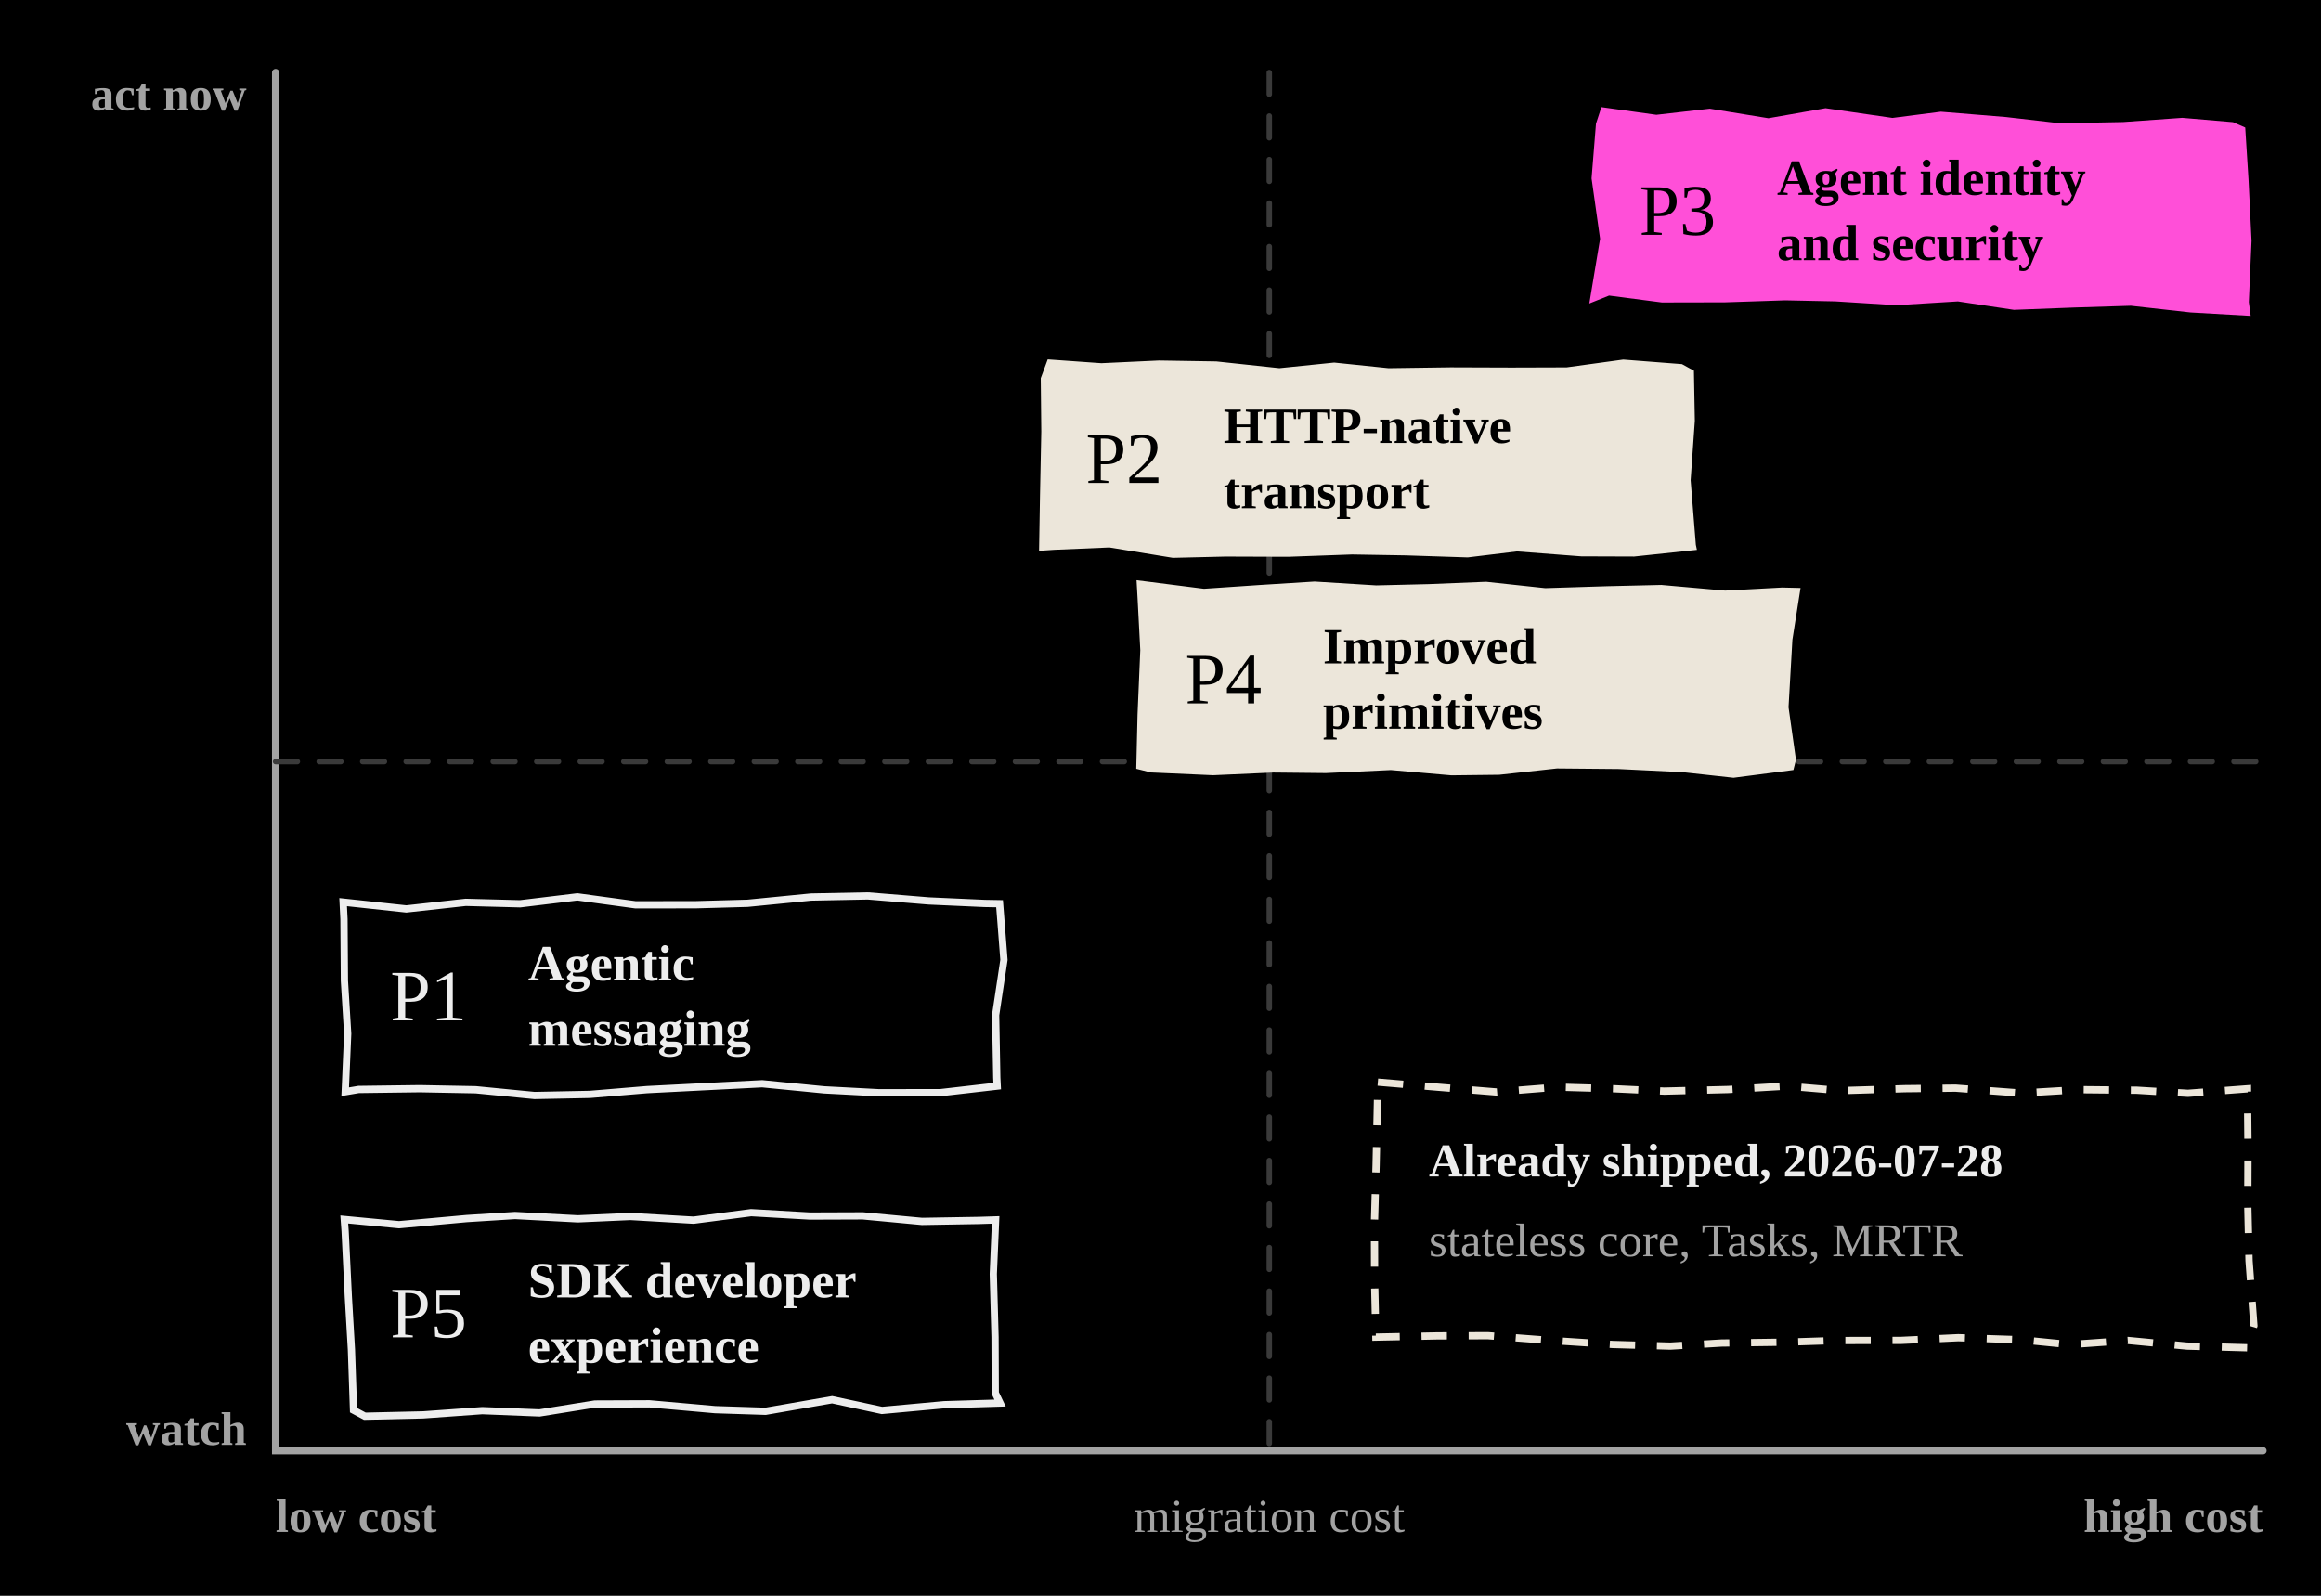
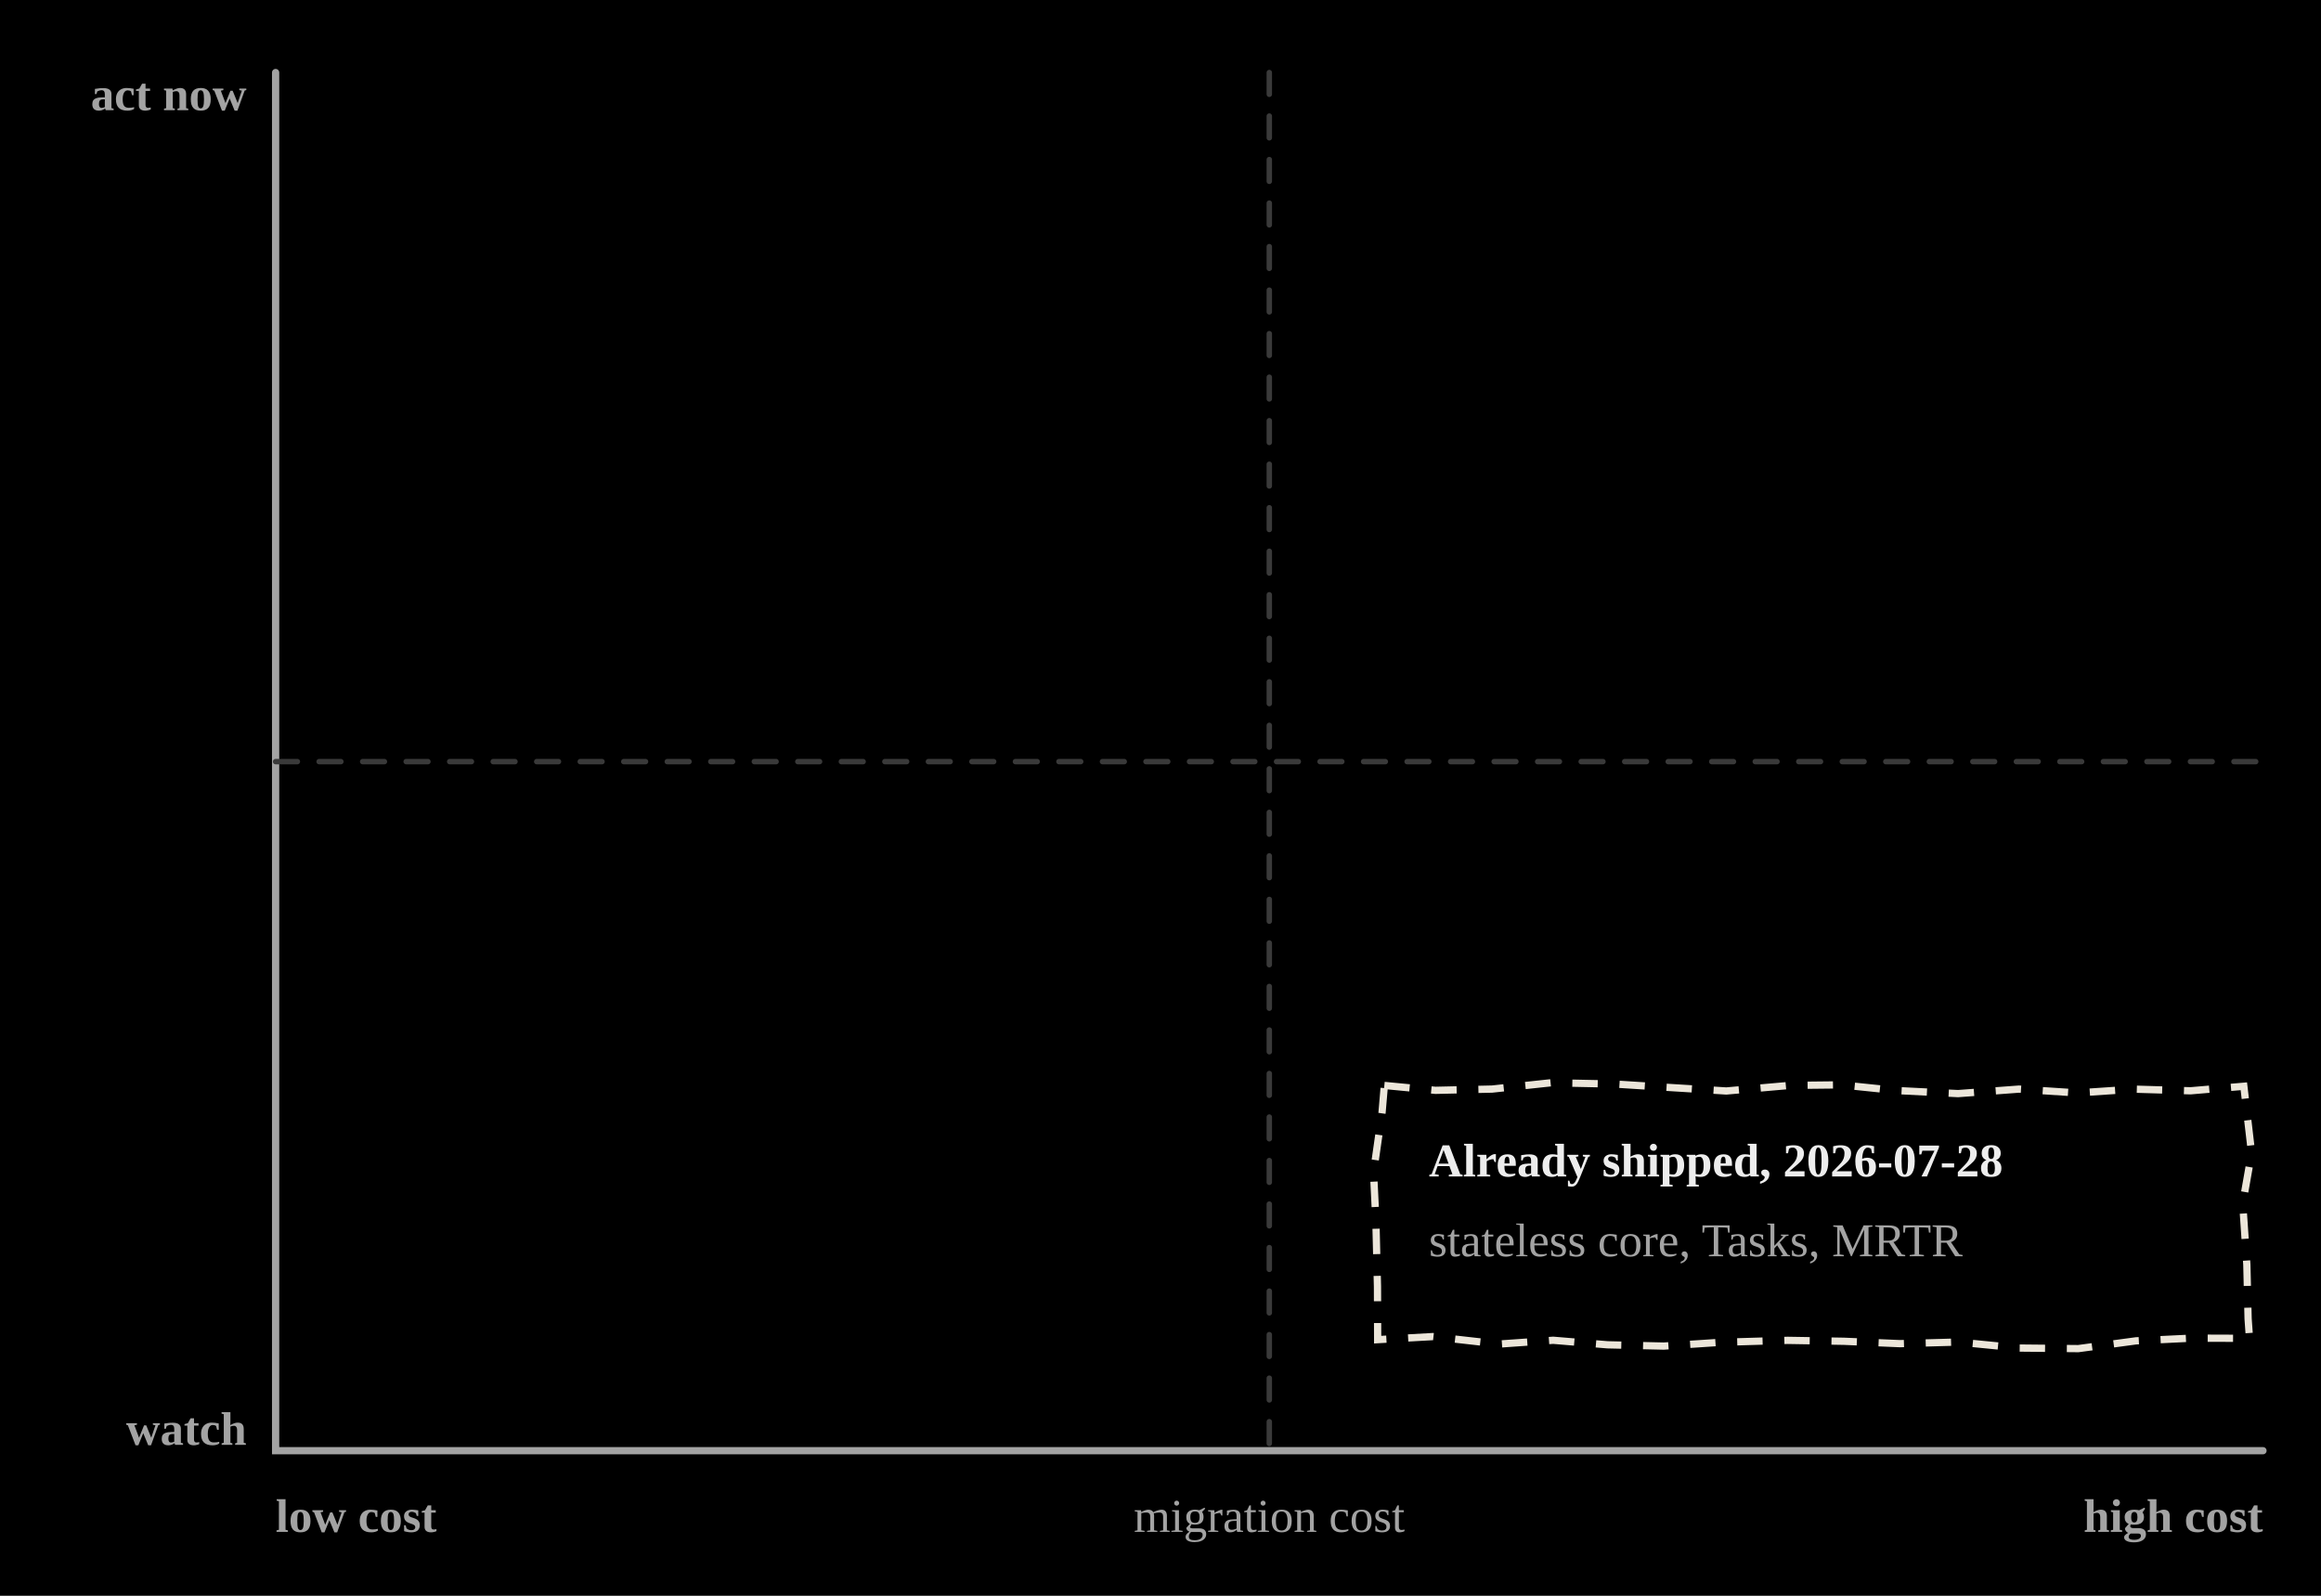
<svg xmlns="http://www.w3.org/2000/svg" viewBox="0 0 640 440" width="640" height="440" role="img" aria-label="The five MCP roadmap priorities plotted by migration cost and urgency. Priority 3, agent identity and security, is high cost and the one to act on now. Priorities 2 (HTTP-native transport) and 4 (improved primitives) are medium cost and above the midline. Priorities 1 (agentic messaging) and 5 (SDK developer experience) are low cost and ones to watch. Already shipped in the 2026-07-28 release, and not plotted: the stateless core, the Tasks extension and multi round-trip requests.">
  <defs />
  <rect width="640" height="440" fill="#000000" />
  <path d="M76,20 L76,400 L624,400" fill="none" stroke="#a3a3a3" stroke-width="2" stroke-linecap="round" />
  <path d="M350,20 L350,26" fill="none" stroke="#3a3a3a" stroke-width="1.5" stroke-linecap="round" />
  <path d="M350,32 L350,38" fill="none" stroke="#3a3a3a" stroke-width="1.5" stroke-linecap="round" />
  <path d="M350,44 L350,50" fill="none" stroke="#3a3a3a" stroke-width="1.5" stroke-linecap="round" />
  <path d="M350,56 L350,62" fill="none" stroke="#3a3a3a" stroke-width="1.5" stroke-linecap="round" />
  <path d="M350,68 L350,74" fill="none" stroke="#3a3a3a" stroke-width="1.5" stroke-linecap="round" />
  <path d="M350,80 L350,86" fill="none" stroke="#3a3a3a" stroke-width="1.5" stroke-linecap="round" />
  <path d="M350,92 L350,98" fill="none" stroke="#3a3a3a" stroke-width="1.5" stroke-linecap="round" />
  <path d="M350,104 L350,110" fill="none" stroke="#3a3a3a" stroke-width="1.5" stroke-linecap="round" />
  <path d="M350,116 L350,122" fill="none" stroke="#3a3a3a" stroke-width="1.5" stroke-linecap="round" />
  <path d="M350,128 L350,134" fill="none" stroke="#3a3a3a" stroke-width="1.5" stroke-linecap="round" />
  <path d="M350,140 L350,146" fill="none" stroke="#3a3a3a" stroke-width="1.5" stroke-linecap="round" />
  <path d="M350,152 L350,158" fill="none" stroke="#3a3a3a" stroke-width="1.5" stroke-linecap="round" />
  <path d="M350,164 L350,170" fill="none" stroke="#3a3a3a" stroke-width="1.5" stroke-linecap="round" />
  <path d="M350,176 L350,182" fill="none" stroke="#3a3a3a" stroke-width="1.5" stroke-linecap="round" />
  <path d="M350,188 L350,194" fill="none" stroke="#3a3a3a" stroke-width="1.5" stroke-linecap="round" />
  <path d="M350,200 L350,206" fill="none" stroke="#3a3a3a" stroke-width="1.5" stroke-linecap="round" />
  <path d="M350,212 L350,218" fill="none" stroke="#3a3a3a" stroke-width="1.5" stroke-linecap="round" />
  <path d="M350,224 L350,230" fill="none" stroke="#3a3a3a" stroke-width="1.5" stroke-linecap="round" />
  <path d="M350,236 L350,242" fill="none" stroke="#3a3a3a" stroke-width="1.5" stroke-linecap="round" />
  <path d="M350,248 L350,254" fill="none" stroke="#3a3a3a" stroke-width="1.5" stroke-linecap="round" />
  <path d="M350,260 L350,266" fill="none" stroke="#3a3a3a" stroke-width="1.5" stroke-linecap="round" />
  <path d="M350,272 L350,278" fill="none" stroke="#3a3a3a" stroke-width="1.5" stroke-linecap="round" />
  <path d="M350,284 L350,290" fill="none" stroke="#3a3a3a" stroke-width="1.5" stroke-linecap="round" />
  <path d="M350,296 L350,302" fill="none" stroke="#3a3a3a" stroke-width="1.5" stroke-linecap="round" />
  <path d="M350,308 L350,314" fill="none" stroke="#3a3a3a" stroke-width="1.5" stroke-linecap="round" />
  <path d="M350,320 L350,326" fill="none" stroke="#3a3a3a" stroke-width="1.5" stroke-linecap="round" />
  <path d="M350,332 L350,338" fill="none" stroke="#3a3a3a" stroke-width="1.5" stroke-linecap="round" />
  <path d="M350,344 L350,350" fill="none" stroke="#3a3a3a" stroke-width="1.5" stroke-linecap="round" />
  <path d="M350,356 L350,362" fill="none" stroke="#3a3a3a" stroke-width="1.5" stroke-linecap="round" />
  <path d="M350,368 L350,374" fill="none" stroke="#3a3a3a" stroke-width="1.5" stroke-linecap="round" />
  <path d="M350,380 L350,386" fill="none" stroke="#3a3a3a" stroke-width="1.5" stroke-linecap="round" />
  <path d="M350,392 L350,398" fill="none" stroke="#3a3a3a" stroke-width="1.5" stroke-linecap="round" />
  <path d="M76,210 L82,210" fill="none" stroke="#3a3a3a" stroke-width="1.5" stroke-linecap="round" />
  <path d="M88,210 L94,210" fill="none" stroke="#3a3a3a" stroke-width="1.5" stroke-linecap="round" />
  <path d="M100,210 L106,210" fill="none" stroke="#3a3a3a" stroke-width="1.5" stroke-linecap="round" />
  <path d="M112,210 L118,210" fill="none" stroke="#3a3a3a" stroke-width="1.5" stroke-linecap="round" />
  <path d="M124,210 L130,210" fill="none" stroke="#3a3a3a" stroke-width="1.5" stroke-linecap="round" />
  <path d="M136,210 L142,210" fill="none" stroke="#3a3a3a" stroke-width="1.5" stroke-linecap="round" />
  <path d="M148,210 L154,210" fill="none" stroke="#3a3a3a" stroke-width="1.5" stroke-linecap="round" />
  <path d="M160,210 L166,210" fill="none" stroke="#3a3a3a" stroke-width="1.5" stroke-linecap="round" />
  <path d="M172,210 L178,210" fill="none" stroke="#3a3a3a" stroke-width="1.5" stroke-linecap="round" />
  <path d="M184,210 L190,210" fill="none" stroke="#3a3a3a" stroke-width="1.5" stroke-linecap="round" />
  <path d="M196,210 L202,210" fill="none" stroke="#3a3a3a" stroke-width="1.5" stroke-linecap="round" />
  <path d="M208,210 L214,210" fill="none" stroke="#3a3a3a" stroke-width="1.5" stroke-linecap="round" />
  <path d="M220,210 L226,210" fill="none" stroke="#3a3a3a" stroke-width="1.5" stroke-linecap="round" />
  <path d="M232,210 L238,210" fill="none" stroke="#3a3a3a" stroke-width="1.5" stroke-linecap="round" />
  <path d="M244,210 L250,210" fill="none" stroke="#3a3a3a" stroke-width="1.5" stroke-linecap="round" />
  <path d="M256,210 L262,210" fill="none" stroke="#3a3a3a" stroke-width="1.5" stroke-linecap="round" />
  <path d="M268,210 L274,210" fill="none" stroke="#3a3a3a" stroke-width="1.5" stroke-linecap="round" />
  <path d="M280,210 L286,210" fill="none" stroke="#3a3a3a" stroke-width="1.5" stroke-linecap="round" />
  <path d="M292,210 L298,210" fill="none" stroke="#3a3a3a" stroke-width="1.5" stroke-linecap="round" />
  <path d="M304,210 L310,210" fill="none" stroke="#3a3a3a" stroke-width="1.5" stroke-linecap="round" />
  <path d="M316,210 L322,210" fill="none" stroke="#3a3a3a" stroke-width="1.5" stroke-linecap="round" />
  <path d="M328,210 L334,210" fill="none" stroke="#3a3a3a" stroke-width="1.5" stroke-linecap="round" />
  <path d="M340,210 L346,210" fill="none" stroke="#3a3a3a" stroke-width="1.5" stroke-linecap="round" />
  <path d="M352,210 L358,210" fill="none" stroke="#3a3a3a" stroke-width="1.5" stroke-linecap="round" />
  <path d="M364,210 L370,210" fill="none" stroke="#3a3a3a" stroke-width="1.5" stroke-linecap="round" />
  <path d="M376,210 L382,210" fill="none" stroke="#3a3a3a" stroke-width="1.5" stroke-linecap="round" />
  <path d="M388,210 L394,210" fill="none" stroke="#3a3a3a" stroke-width="1.5" stroke-linecap="round" />
  <path d="M400,210 L406,210" fill="none" stroke="#3a3a3a" stroke-width="1.5" stroke-linecap="round" />
  <path d="M412,210 L418,210" fill="none" stroke="#3a3a3a" stroke-width="1.5" stroke-linecap="round" />
  <path d="M424,210 L430,210" fill="none" stroke="#3a3a3a" stroke-width="1.5" stroke-linecap="round" />
  <path d="M436,210 L442,210" fill="none" stroke="#3a3a3a" stroke-width="1.5" stroke-linecap="round" />
  <path d="M448,210 L454,210" fill="none" stroke="#3a3a3a" stroke-width="1.5" stroke-linecap="round" />
  <path d="M460,210 L466,210" fill="none" stroke="#3a3a3a" stroke-width="1.5" stroke-linecap="round" />
  <path d="M472,210 L478,210" fill="none" stroke="#3a3a3a" stroke-width="1.5" stroke-linecap="round" />
  <path d="M484,210 L490,210" fill="none" stroke="#3a3a3a" stroke-width="1.5" stroke-linecap="round" />
  <path d="M496,210 L502,210" fill="none" stroke="#3a3a3a" stroke-width="1.5" stroke-linecap="round" />
  <path d="M508,210 L514,210" fill="none" stroke="#3a3a3a" stroke-width="1.5" stroke-linecap="round" />
  <path d="M520,210 L526,210" fill="none" stroke="#3a3a3a" stroke-width="1.5" stroke-linecap="round" />
  <path d="M532,210 L538,210" fill="none" stroke="#3a3a3a" stroke-width="1.5" stroke-linecap="round" />
  <path d="M544,210 L550,210" fill="none" stroke="#3a3a3a" stroke-width="1.5" stroke-linecap="round" />
  <path d="M556,210 L562,210" fill="none" stroke="#3a3a3a" stroke-width="1.5" stroke-linecap="round" />
  <path d="M568,210 L574,210" fill="none" stroke="#3a3a3a" stroke-width="1.5" stroke-linecap="round" />
  <path d="M580,210 L586,210" fill="none" stroke="#3a3a3a" stroke-width="1.5" stroke-linecap="round" />
  <path d="M592,210 L598,210" fill="none" stroke="#3a3a3a" stroke-width="1.5" stroke-linecap="round" />
  <path d="M604,210 L610,210" fill="none" stroke="#3a3a3a" stroke-width="1.5" stroke-linecap="round" />
  <path d="M616,210 L622,210" fill="none" stroke="#3a3a3a" stroke-width="1.5" stroke-linecap="round" />
  <text x="68" y="26" font-family="var(--font-hanken-grotesk, 'Hanken Grotesk'), Arial, sans-serif" font-size="13" font-weight="700" fill="#a3a3a3" text-anchor="end" dominant-baseline="central">act now</text>
  <text x="68" y="394" font-family="var(--font-hanken-grotesk, 'Hanken Grotesk'), Arial, sans-serif" font-size="13" font-weight="700" fill="#a3a3a3" text-anchor="end" dominant-baseline="central">watch</text>
  <text x="76" y="418" font-family="var(--font-hanken-grotesk, 'Hanken Grotesk'), Arial, sans-serif" font-size="13" font-weight="700" fill="#a3a3a3" text-anchor="start" dominant-baseline="central">low cost</text>
  <text x="624" y="418" font-family="var(--font-hanken-grotesk, 'Hanken Grotesk'), Arial, sans-serif" font-size="13" font-weight="700" fill="#a3a3a3" text-anchor="end" dominant-baseline="central">high cost</text>
  <text x="350" y="418" font-family="var(--font-hanken-grotesk, 'Hanken Grotesk'), Arial, sans-serif" font-size="13" fill="#a3a3a3" text-anchor="middle" dominant-baseline="central">migration cost</text>
-   <g transform="rotate(1.2 530 58)">
-     <path class="d-paper" d="M441,31.4 L456.2,33.2 L470.9,31.2 L487.1,33.5 L502.8,30.4 L521.3,32.7 L534.6,30.7 L552.6,31.8 L567.5,33.2 L584.9,32.5 L601.2,31 L615.2,31.9 L618.6,33.3 L619.8,47.5 L621,64.5 L620.6,81.4 L621.2,85.2 L604.6,84.6 L588.1,83.1 L572.7,83.9 L555.9,84.9 L540.4,82.9 L523.4,84.3 L506.6,83.6 L492.8,83.6 L476.2,84.5 L458.8,84.9 L444.2,83.3 L438.8,85.6 L441.4,67.7 L438.7,51.1 L439.6,36 Z" fill="#ff4fd8" />
+   <g class="anim-live">
+     <g opacity="0">
+       <animate attributeName="opacity" calcMode="discrete" values="0;0.7;0.96;1" begin="0s" dur="0.3s" fill="freeze" />
+       <g transform="rotate(1.2 530 58)">
+         <path class="d-paper" d="M441,31.4 L456.2,33.2 L470.9,31.2 L487.1,33.5 L502.8,30.4 L521.3,32.7 L534.6,30.7 L552.6,31.8 L567.5,33.2 L584.9,32.5 L601.2,31 L615.2,31.9 L618.6,33.3 L619.8,47.5 L621,64.5 L620.6,81.4 L621.2,85.2 L604.6,84.6 L588.1,83.1 L572.7,83.9 L555.9,84.9 L540.4,82.9 L523.4,84.3 L506.6,83.6 L492.8,83.6 L476.2,84.5 L458.8,84.9 L444.2,83.3 L438.8,85.6 L441.4,67.7 L438.7,51.1 L439.6,36 Z" fill="#ff4fd8" />
+       </g>
+       <text x="452" y="58" font-family="var(--font-anton, Anton), Impact, sans-serif" font-size="20" fill="#000000" text-anchor="start" dominant-baseline="central">P3</text>
+       <text x="490" y="49" font-family="var(--font-hanken-grotesk, 'Hanken Grotesk'), Arial, sans-serif" font-size="14" font-weight="600" fill="#000000" text-anchor="start" dominant-baseline="central">Agent identity</text>
+       <text x="490" y="67" font-family="var(--font-hanken-grotesk, 'Hanken Grotesk'), Arial, sans-serif" font-size="14" font-weight="600" fill="#000000" text-anchor="start" dominant-baseline="central">and security</text>
+     </g>
+     <g opacity="0">
+       <animate attributeName="opacity" calcMode="discrete" values="0;0.7;0.96;1" begin="0.3s" dur="0.3s" fill="freeze" />
+       <g transform="rotate(0.2 377.4 126.4)">
+         <path class="d-paper" d="M288.8,99.4 L303.6,100.4 L319.5,99.6 L335.3,99.8 L352.7,101.6 L367.8,100 L382.8,101.5 L399.9,101.2 L416.7,101.2 L431.9,101.1 L447.5,98.9 L463.7,100.1 L467,101.9 L467.3,115.7 L466.2,132.1 L467.7,149.9 L468,151.3 L450.7,153.2 L436.1,153.2 L418.4,151.9 L404.8,153.6 L387.7,153.1 L372.9,152.9 L355.3,153.6 L338,153.6 L323.5,154 L306,151.2 L290.8,151.9 L286.6,152.2 L286.8,137.2 L287.1,119.3 L286.9,104.6 Z" fill="#ece6da" />
+       </g>
+       <text x="299.4" y="126.4" font-family="var(--font-anton, Anton), Impact, sans-serif" font-size="20" fill="#000000" text-anchor="start" dominant-baseline="central">P2</text>
+       <text x="337.4" y="117.4" font-family="var(--font-hanken-grotesk, 'Hanken Grotesk'), Arial, sans-serif" font-size="14" font-weight="600" fill="#000000" text-anchor="start" dominant-baseline="central">HTTP-native</text>
+       <text x="337.4" y="135.4" font-family="var(--font-hanken-grotesk, 'Hanken Grotesk'), Arial, sans-serif" font-size="14" font-weight="600" fill="#000000" text-anchor="start" dominant-baseline="central">transport</text>
+     </g>
+     <g opacity="0">
+       <animate attributeName="opacity" calcMode="discrete" values="0;0.7;0.96;1" begin="0.6s" dur="0.3s" fill="freeze" />
+       <g transform="rotate(0.2 404.8 187.2)">
+         <path class="d-paper" d="M313.3,160.3 L331.9,162.6 L347.3,161.5 L362.4,160.5 L379.4,161.5 L393.9,161.1 L409.7,160.4 L426,162.1 L443.2,161.5 L458,161.1 L475.6,162.6 L491.3,161.7 L496.4,161.8 L494.2,176.1 L493.2,194.7 L495.3,209.2 L494.6,212 L478.1,214.2 L464,212.7 L446.4,211.9 L429.4,211.8 L413.5,213.6 L400.3,213.8 L383.6,212.4 L365.7,213.3 L351.2,213.2 L334.6,214 L317.5,213.3 L313.4,212.3 L313.7,197.4 L314.4,179.6 L313.6,165.3 Z" fill="#ece6da" />
+       </g>
+       <text x="326.8" y="187.2" font-family="var(--font-anton, Anton), Impact, sans-serif" font-size="20" fill="#000000" text-anchor="start" dominant-baseline="central">P4</text>
+       <text x="364.8" y="178.2" font-family="var(--font-hanken-grotesk, 'Hanken Grotesk'), Arial, sans-serif" font-size="14" font-weight="600" fill="#000000" text-anchor="start" dominant-baseline="central">Improved</text>
+       <text x="364.8" y="196.2" font-family="var(--font-hanken-grotesk, 'Hanken Grotesk'), Arial, sans-serif" font-size="14" font-weight="600" fill="#000000" text-anchor="start" dominant-baseline="central">primitives</text>
+     </g>
+     <g opacity="0">
+       <animate attributeName="opacity" calcMode="discrete" values="0;0.7;0.96;1" begin="0.9s" dur="0.3s" fill="freeze" />
+       <g transform="rotate(-0.4 185.6 274.6)">
+         <path class="d-paper" d="M94.8,248.1 L112.2,250.1 L128.6,248.4 L143.6,248.9 L159.4,247.1 L175.4,249.4 L191.9,249.5 L206.3,249.2 L223.8,247.6 L239.5,247.4 L256.3,248.9 L271.7,249.7 L275.8,249.8 L276.9,265.3 L274.5,280.5 L274.7,297.8 L274.8,300.1 L259.1,301.8 L242.1,301.7 L227.1,300.8 L210,299 L194,299.7 L178.2,300.4 L162.5,301.6 L147.2,301.8 L131,300.1 L115.6,299.7 L98.7,299.8 L95,300.4 L95.8,284.4 L95,269.8 L95,252.8 Z" fill="#000000" stroke="#ededed" stroke-width="2" />
+       </g>
+       <text x="107.6" y="274.6" font-family="var(--font-anton, Anton), Impact, sans-serif" font-size="20" fill="#ededed" text-anchor="start" dominant-baseline="central">P1</text>
+       <text x="145.6" y="265.6" font-family="var(--font-hanken-grotesk, 'Hanken Grotesk'), Arial, sans-serif" font-size="14" font-weight="600" fill="#ededed" text-anchor="start" dominant-baseline="central">Agentic</text>
+       <text x="145.6" y="283.6" font-family="var(--font-hanken-grotesk, 'Hanken Grotesk'), Arial, sans-serif" font-size="14" font-weight="600" fill="#ededed" text-anchor="start" dominant-baseline="central">messaging</text>
+     </g>
+     <g opacity="0">
+       <animate attributeName="opacity" calcMode="discrete" values="0;0.7;0.96;1" begin="1.2s" dur="0.3s" fill="freeze" />
+       <g transform="rotate(-0.6 185.6 362)">
+         <path class="d-paper" d="M95.2,335.3 L110.3,336.9 L129,335.4 L142.3,334.7 L159.6,335.8 L174.1,335.3 L191.5,336.5 L207.4,334.6 L223.6,335.7 L238.2,335.8 L254.5,337.5 L270.2,337.4 L274.8,337.3 L274,352.2 L274.3,369.6 L274.2,385 L275.5,387.8 L260.1,388.1 L242.9,389.5 L229.2,386.4 L210.8,389.4 L196.9,388.8 L178.8,387 L163.8,386.9 L148.5,389.2 L132.7,388.4 L116.4,389.4 L100.3,389.6 L97.2,387.9 L96.8,371.2 L96.1,356.6 L95.4,338.5 Z" fill="#000000" stroke="#ededed" stroke-width="2" />
+       </g>
+       <text x="107.6" y="362" font-family="var(--font-anton, Anton), Impact, sans-serif" font-size="20" fill="#ededed" text-anchor="start" dominant-baseline="central">P5</text>
+       <text x="145.6" y="353" font-family="var(--font-hanken-grotesk, 'Hanken Grotesk'), Arial, sans-serif" font-size="14" font-weight="600" fill="#ededed" text-anchor="start" dominant-baseline="central">SDK developer</text>
+       <text x="145.6" y="371" font-family="var(--font-hanken-grotesk, 'Hanken Grotesk'), Arial, sans-serif" font-size="14" font-weight="600" fill="#ededed" text-anchor="start" dominant-baseline="central">experience</text>
+     </g>
  </g>
-   <text x="452" y="58" font-family="var(--font-anton, Anton), Impact, sans-serif" font-size="20" fill="#000000" text-anchor="start" dominant-baseline="central">P3</text>
-   <text x="490" y="49" font-family="var(--font-hanken-grotesk, 'Hanken Grotesk'), Arial, sans-serif" font-size="14" font-weight="600" fill="#000000" text-anchor="start" dominant-baseline="central">Agent identity</text>
-   <text x="490" y="67" font-family="var(--font-hanken-grotesk, 'Hanken Grotesk'), Arial, sans-serif" font-size="14" font-weight="600" fill="#000000" text-anchor="start" dominant-baseline="central">and security</text>
-   <g transform="rotate(0.2 377.4 126.4)">
-     <path class="d-paper" d="M288.8,99.4 L303.6,100.4 L319.5,99.6 L335.3,99.8 L352.7,101.6 L367.8,100 L382.8,101.5 L399.9,101.2 L416.7,101.2 L431.9,101.1 L447.5,98.9 L463.7,100.1 L467,101.9 L467.3,115.7 L466.2,132.1 L467.7,149.9 L468,151.3 L450.7,153.2 L436.1,153.2 L418.4,151.9 L404.8,153.6 L387.7,153.1 L372.9,152.9 L355.3,153.6 L338,153.6 L323.5,154 L306,151.2 L290.8,151.9 L286.6,152.2 L286.8,137.2 L287.1,119.3 L286.9,104.6 Z" fill="#ece6da" />
+   <g class="anim-still" display="none">
+     <g transform="rotate(0.2 530 58)">
+       <path class="d-paper" d="M439.8,30.8 L455.9,32.1 L472.5,33.4 L489.3,32 L505,32.4 L518.8,33 L536.4,32.5 L552.6,31.5 L567.4,32.7 L585.1,32.1 L599.1,31.9 L617.2,33.2 L621.1,32.2 L621.1,48.3 L619.2,65.1 L619.6,79.8 L619.8,84.1 L603.8,83.9 L588.2,83.2 L573.6,85.1 L555.8,85.2 L539.2,84.8 L522.9,83.3 L506.8,84.5 L493.3,83.2 L476.1,82.7 L460.3,83.5 L442.4,83.6 L440.5,84.1 L438.8,68.4 L440.7,53.3 L440.8,36.9 Z" fill="#ff4fd8" />
+     </g>
+     <text x="452" y="58" font-family="var(--font-anton, Anton), Impact, sans-serif" font-size="20" fill="#000000" text-anchor="start" dominant-baseline="central">P3</text>
+     <text x="490" y="49" font-family="var(--font-hanken-grotesk, 'Hanken Grotesk'), Arial, sans-serif" font-size="14" font-weight="600" fill="#000000" text-anchor="start" dominant-baseline="central">Agent identity</text>
+     <text x="490" y="67" font-family="var(--font-hanken-grotesk, 'Hanken Grotesk'), Arial, sans-serif" font-size="14" font-weight="600" fill="#000000" text-anchor="start" dominant-baseline="central">and security</text>
+     <g transform="rotate(-0.8 377.4 126.4)">
+       <path class="d-paper" d="M287.2,98.8 L302,101 L318.1,99.9 L334.5,99.5 L351.1,99.4 L367.2,99.8 L383.1,100.1 L398.3,100.3 L415.5,101.8 L430.5,101.4 L446.2,101.1 L463.3,100.9 L466.8,101.8 L466.2,116.8 L466.8,132.7 L466.5,149.9 L468.8,152.4 L451.1,153.7 L435.1,151 L418,153.1 L402,151.6 L388.2,154 L370.2,153.6 L354.2,151.8 L338.2,153.6 L324.4,151.8 L307,151.8 L291.3,152.9 L287.3,152.2 L286.2,137.1 L286.4,121.2 L286.5,105.1 Z" fill="#ece6da" />
+     </g>
+     <text x="299.4" y="126.4" font-family="var(--font-anton, Anton), Impact, sans-serif" font-size="20" fill="#000000" text-anchor="start" dominant-baseline="central">P2</text>
+     <text x="337.4" y="117.4" font-family="var(--font-hanken-grotesk, 'Hanken Grotesk'), Arial, sans-serif" font-size="14" font-weight="600" fill="#000000" text-anchor="start" dominant-baseline="central">HTTP-native</text>
+     <text x="337.4" y="135.4" font-family="var(--font-hanken-grotesk, 'Hanken Grotesk'), Arial, sans-serif" font-size="14" font-weight="600" fill="#000000" text-anchor="start" dominant-baseline="central">transport</text>
+     <g transform="rotate(0.3 404.8 187.2)">
+       <path class="d-paper" d="M316,161.9 L332,162.4 L345.8,159.9 L362.9,161.4 L380,160.6 L394.3,162.6 L410.4,161.8 L426.6,160.1 L444.2,162.6 L458.7,160.8 L473.3,159.7 L491,161.3 L496.3,160.4 L493.4,178.2 L494.8,191.9 L496.1,209.6 L495.8,212.8 L477.6,214.5 L463.3,213.1 L446.4,214 L431.6,212.6 L416.1,213.2 L397.8,214.6 L382.1,212.4 L366.6,214 L350.6,212.3 L333.4,212.7 L318.3,211.7 L313.2,214.1 L313.7,198.1 L315.2,180.2 L315.1,165.4 Z" fill="#ece6da" />
+     </g>
+     <text x="326.8" y="187.2" font-family="var(--font-anton, Anton), Impact, sans-serif" font-size="20" fill="#000000" text-anchor="start" dominant-baseline="central">P4</text>
+     <text x="364.8" y="178.2" font-family="var(--font-hanken-grotesk, 'Hanken Grotesk'), Arial, sans-serif" font-size="14" font-weight="600" fill="#000000" text-anchor="start" dominant-baseline="central">Improved</text>
+     <text x="364.8" y="196.2" font-family="var(--font-hanken-grotesk, 'Hanken Grotesk'), Arial, sans-serif" font-size="14" font-weight="600" fill="#000000" text-anchor="start" dominant-baseline="central">primitives</text>
+     <g transform="rotate(0.6 185.6 274.6)">
+       <path class="d-paper" d="M96.9,250 L112.3,248.3 L128.4,250 L143.5,249.4 L159.9,248.7 L176.6,247.1 L192.7,247 L207.7,248.2 L223.9,247.7 L240.3,249 L256.6,247.1 L271.9,248 L276.2,249.3 L277,264 L275.8,280.1 L275.8,297.3 L277,300.6 L259,300.1 L244.8,299.4 L227.6,302.1 L212.2,300.3 L194.2,299.2 L178.7,299.8 L164.1,300.4 L149.1,301.1 L131.8,301.4 L115.1,301.5 L100.6,301.7 L95.5,301.7 L95.3,283.8 L95.1,268.5 L95.1,252.7 Z" fill="#000000" stroke="#ededed" stroke-width="2" />
+     </g>
+     <text x="107.6" y="274.6" font-family="var(--font-anton, Anton), Impact, sans-serif" font-size="20" fill="#ededed" text-anchor="start" dominant-baseline="central">P1</text>
+     <text x="145.6" y="265.6" font-family="var(--font-hanken-grotesk, 'Hanken Grotesk'), Arial, sans-serif" font-size="14" font-weight="600" fill="#ededed" text-anchor="start" dominant-baseline="central">Agentic</text>
+     <text x="145.6" y="283.6" font-family="var(--font-hanken-grotesk, 'Hanken Grotesk'), Arial, sans-serif" font-size="14" font-weight="600" fill="#ededed" text-anchor="start" dominant-baseline="central">messaging</text>
+     <g transform="rotate(-0.6 185.6 362)">
+       <path class="d-paper" d="M96.5,335.8 L111,334.9 L128.6,336.8 L144.1,336.7 L158.1,336.9 L177.2,337 L190.8,337 L206,335.8 L223.1,334.5 L239.9,335.2 L256.4,335.2 L272.2,335.7 L277.1,336.1 L275.7,351.7 L276.2,366.5 L276.3,385 L275.9,388.2 L258.3,387.3 L242.1,386.5 L227.1,387.9 L210.7,388.7 L196.7,387.3 L180.8,388.6 L162.6,389 L148.5,387.5 L130.3,386.8 L114.9,388.3 L98.6,387.4 L96.7,386.4 L96.3,372.3 L95.2,355.5 L95.4,340.6 Z" fill="#000000" stroke="#ededed" stroke-width="2" />
+     </g>
+     <text x="107.6" y="362" font-family="var(--font-anton, Anton), Impact, sans-serif" font-size="20" fill="#ededed" text-anchor="start" dominant-baseline="central">P5</text>
+     <text x="145.6" y="353" font-family="var(--font-hanken-grotesk, 'Hanken Grotesk'), Arial, sans-serif" font-size="14" font-weight="600" fill="#ededed" text-anchor="start" dominant-baseline="central">SDK developer</text>
+     <text x="145.6" y="371" font-family="var(--font-hanken-grotesk, 'Hanken Grotesk'), Arial, sans-serif" font-size="14" font-weight="600" fill="#ededed" text-anchor="start" dominant-baseline="central">experience</text>
  </g>
-   <text x="299.4" y="126.4" font-family="var(--font-anton, Anton), Impact, sans-serif" font-size="20" fill="#000000" text-anchor="start" dominant-baseline="central">P2</text>
-   <text x="337.4" y="117.4" font-family="var(--font-hanken-grotesk, 'Hanken Grotesk'), Arial, sans-serif" font-size="14" font-weight="600" fill="#000000" text-anchor="start" dominant-baseline="central">HTTP-native</text>
-   <text x="337.4" y="135.4" font-family="var(--font-hanken-grotesk, 'Hanken Grotesk'), Arial, sans-serif" font-size="14" font-weight="600" fill="#000000" text-anchor="start" dominant-baseline="central">transport</text>
-   <g transform="rotate(0.2 404.8 187.2)">
-     <path class="d-paper" d="M313.3,160.3 L331.9,162.6 L347.3,161.5 L362.4,160.5 L379.4,161.5 L393.9,161.1 L409.7,160.4 L426,162.1 L443.2,161.5 L458,161.1 L475.6,162.6 L491.3,161.7 L496.4,161.8 L494.2,176.1 L493.2,194.7 L495.3,209.2 L494.6,212 L478.1,214.2 L464,212.7 L446.4,211.9 L429.4,211.8 L413.5,213.6 L400.3,213.8 L383.6,212.4 L365.7,213.3 L351.2,213.2 L334.6,214 L317.5,213.3 L313.4,212.3 L313.7,197.4 L314.4,179.6 L313.6,165.3 Z" fill="#ece6da" />
-   </g>
-   <text x="326.8" y="187.2" font-family="var(--font-anton, Anton), Impact, sans-serif" font-size="20" fill="#000000" text-anchor="start" dominant-baseline="central">P4</text>
-   <text x="364.8" y="178.2" font-family="var(--font-hanken-grotesk, 'Hanken Grotesk'), Arial, sans-serif" font-size="14" font-weight="600" fill="#000000" text-anchor="start" dominant-baseline="central">Improved</text>
-   <text x="364.8" y="196.2" font-family="var(--font-hanken-grotesk, 'Hanken Grotesk'), Arial, sans-serif" font-size="14" font-weight="600" fill="#000000" text-anchor="start" dominant-baseline="central">primitives</text>
-   <g transform="rotate(-0.4 185.6 274.6)">
-     <path class="d-paper" d="M94.8,248.1 L112.2,250.1 L128.6,248.4 L143.6,248.9 L159.4,247.1 L175.4,249.4 L191.9,249.5 L206.3,249.2 L223.8,247.6 L239.5,247.4 L256.3,248.9 L271.7,249.7 L275.8,249.8 L276.9,265.3 L274.5,280.5 L274.7,297.8 L274.8,300.1 L259.1,301.8 L242.1,301.7 L227.1,300.8 L210,299 L194,299.7 L178.2,300.4 L162.5,301.6 L147.2,301.8 L131,300.1 L115.6,299.7 L98.7,299.8 L95,300.4 L95.8,284.4 L95,269.8 L95,252.8 Z" fill="#000000" stroke="#ededed" stroke-width="2" />
-   </g>
-   <text x="107.6" y="274.6" font-family="var(--font-anton, Anton), Impact, sans-serif" font-size="20" fill="#ededed" text-anchor="start" dominant-baseline="central">P1</text>
-   <text x="145.6" y="265.6" font-family="var(--font-hanken-grotesk, 'Hanken Grotesk'), Arial, sans-serif" font-size="14" font-weight="600" fill="#ededed" text-anchor="start" dominant-baseline="central">Agentic</text>
-   <text x="145.6" y="283.6" font-family="var(--font-hanken-grotesk, 'Hanken Grotesk'), Arial, sans-serif" font-size="14" font-weight="600" fill="#ededed" text-anchor="start" dominant-baseline="central">messaging</text>
-   <g transform="rotate(-0.6 185.6 362)">
-     <path class="d-paper" d="M95.2,335.3 L110.3,336.9 L129,335.4 L142.3,334.7 L159.6,335.8 L174.1,335.3 L191.5,336.5 L207.4,334.6 L223.6,335.7 L238.2,335.8 L254.5,337.5 L270.2,337.4 L274.8,337.3 L274,352.2 L274.3,369.6 L274.2,385 L275.5,387.8 L260.1,388.1 L242.9,389.5 L229.2,386.4 L210.8,389.4 L196.9,388.8 L178.8,387 L163.8,386.9 L148.5,389.2 L132.7,388.4 L116.4,389.4 L100.3,389.6 L97.2,387.9 L96.8,371.2 L96.1,356.6 L95.4,338.5 Z" fill="#000000" stroke="#ededed" stroke-width="2" />
-   </g>
-   <text x="107.6" y="362" font-family="var(--font-anton, Anton), Impact, sans-serif" font-size="20" fill="#ededed" text-anchor="start" dominant-baseline="central">P5</text>
-   <text x="145.6" y="353" font-family="var(--font-hanken-grotesk, 'Hanken Grotesk'), Arial, sans-serif" font-size="14" font-weight="600" fill="#ededed" text-anchor="start" dominant-baseline="central">SDK developer</text>
-   <text x="145.6" y="371" font-family="var(--font-hanken-grotesk, 'Hanken Grotesk'), Arial, sans-serif" font-size="14" font-weight="600" fill="#ededed" text-anchor="start" dominant-baseline="central">experience</text>
  <g transform="rotate(0.2 500 335)">
-     <path class="d-paper" d="M379.8,298.8 L395.9,300.1 L412.5,301.4 L429.3,300 L445,300.4 L458.8,301 L476.4,300.5 L492.6,299.5 L507.4,300.7 L525.1,300.1 L539.1,299.9 L557.2,301.2 L573.1,300.2 L589.1,300.3 L603.2,301.1 L619.6,299.8 L619.8,316.1 L619.8,331.9 L620.2,347.2 L621.6,365.1 L619.8,371.2 L603.2,370.8 L586.9,369.3 L570.8,370.5 L557.3,369.2 L540.1,368.7 L524.3,369.5 L506.4,369.6 L492.5,370.1 L474.8,370.4 L460.7,371.3 L444.8,370.9 L427,369.8 L410.4,368.6 L396.6,368.7 L379.5,369.1 L379.1,353.7 L379,337.8 L379.4,321.7 L379.7,304.9 Z" fill="#000000" stroke="#ece6da" stroke-width="2" stroke-dasharray="7 6" />
+     <path class="d-paper" d="M381.6,299.7 L395.7,301 L411.3,300.6 L427.6,298.8 L445.3,299.1 L458.7,299.9 L475.9,300.9 L493.4,299.3 L507.6,299.1 L522.6,300.6 L539.8,301.4 L556.6,300.1 L572.7,301.1 L588.3,300 L603.9,300.4 L618.6,299.1 L620.8,317.5 L618.4,331.4 L619.6,348.3 L620,363.2 L620.4,368.6 L604.5,368.6 L589.1,369.4 L573.2,371.6 L556.9,371.5 L540.1,369.9 L524,370.4 L508.6,369.8 L493,369.6 L474.6,370.2 L458.9,371.3 L443.4,371 L428.4,369.8 L413.5,370.9 L395.2,368.9 L380,369.8 L379.9,355.2 L379.4,337.1 L378.7,323.6 L381,307.1 Z" fill="#000000" stroke="#ece6da" stroke-width="2" stroke-dasharray="7 6" />
  </g>
  <text x="394" y="320" font-family="var(--font-hanken-grotesk, 'Hanken Grotesk'), Arial, sans-serif" font-size="13" font-weight="700" fill="#ededed" text-anchor="start" dominant-baseline="central">Already shipped, 2026-07-28</text>
  <text x="394" y="342" font-family="var(--font-hanken-grotesk, 'Hanken Grotesk'), Arial, sans-serif" font-size="13" fill="#a3a3a3" text-anchor="start" dominant-baseline="central">stateless core, Tasks, MRTR</text>
</svg>
